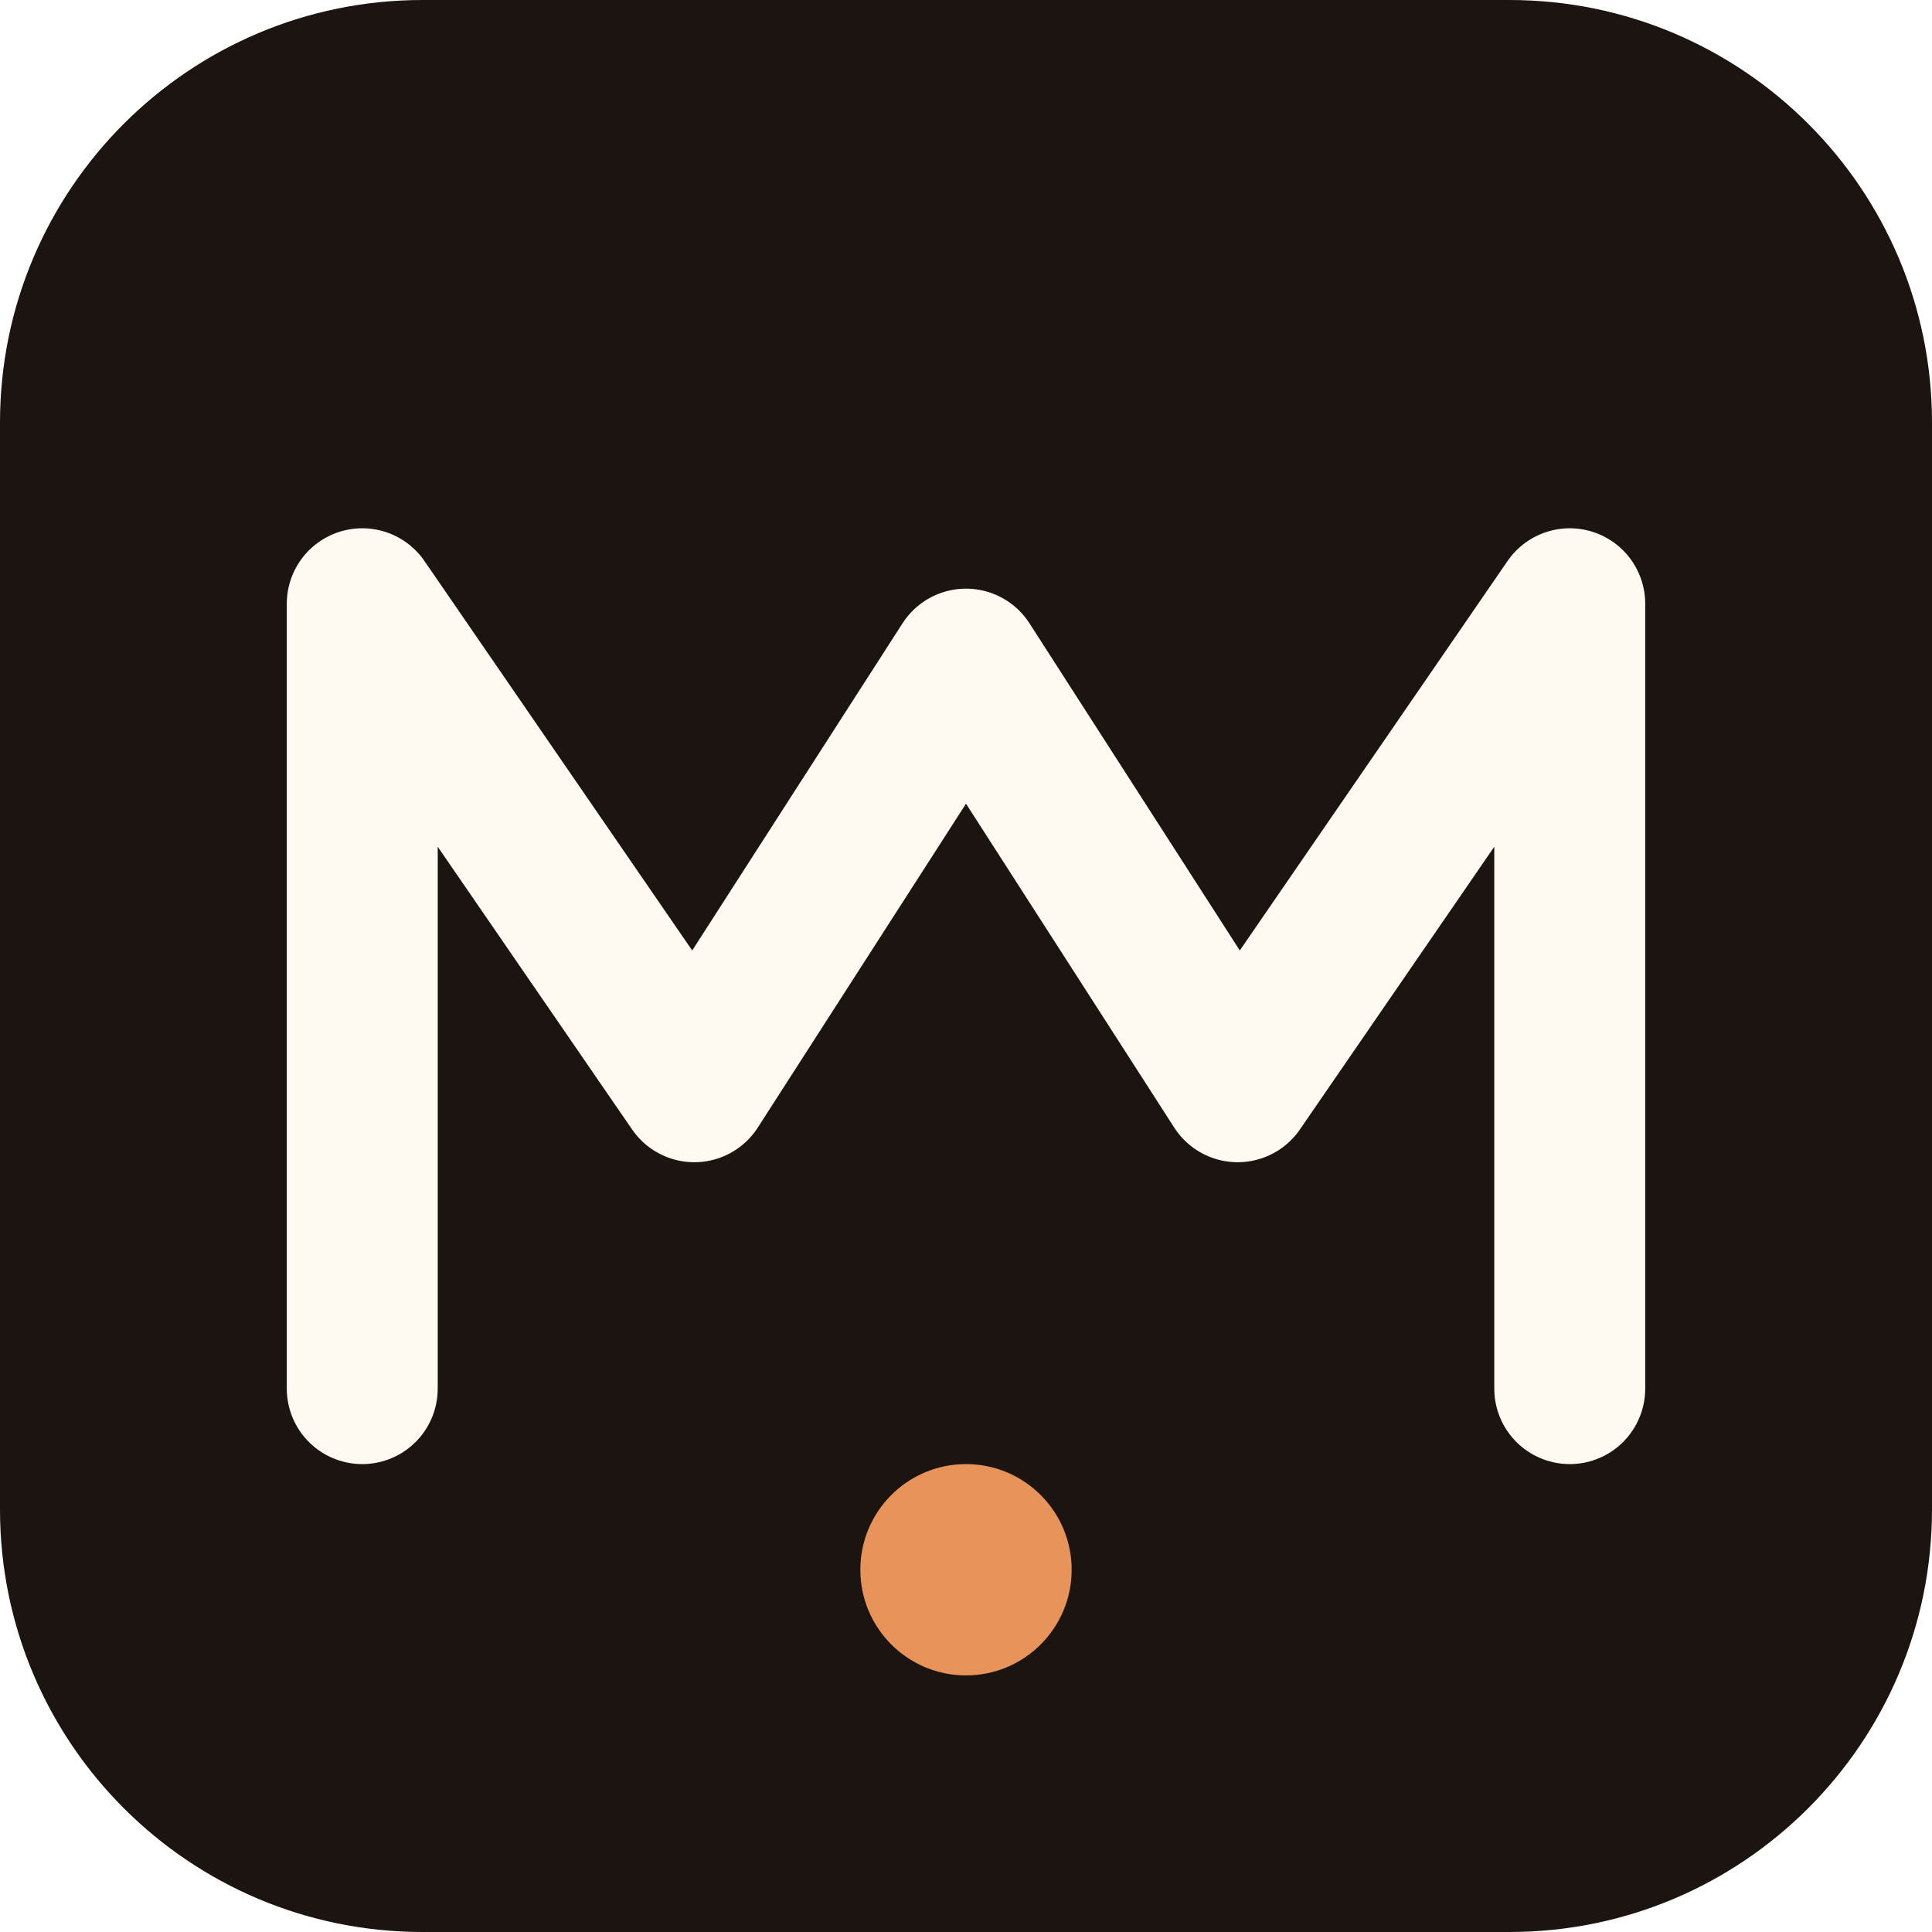
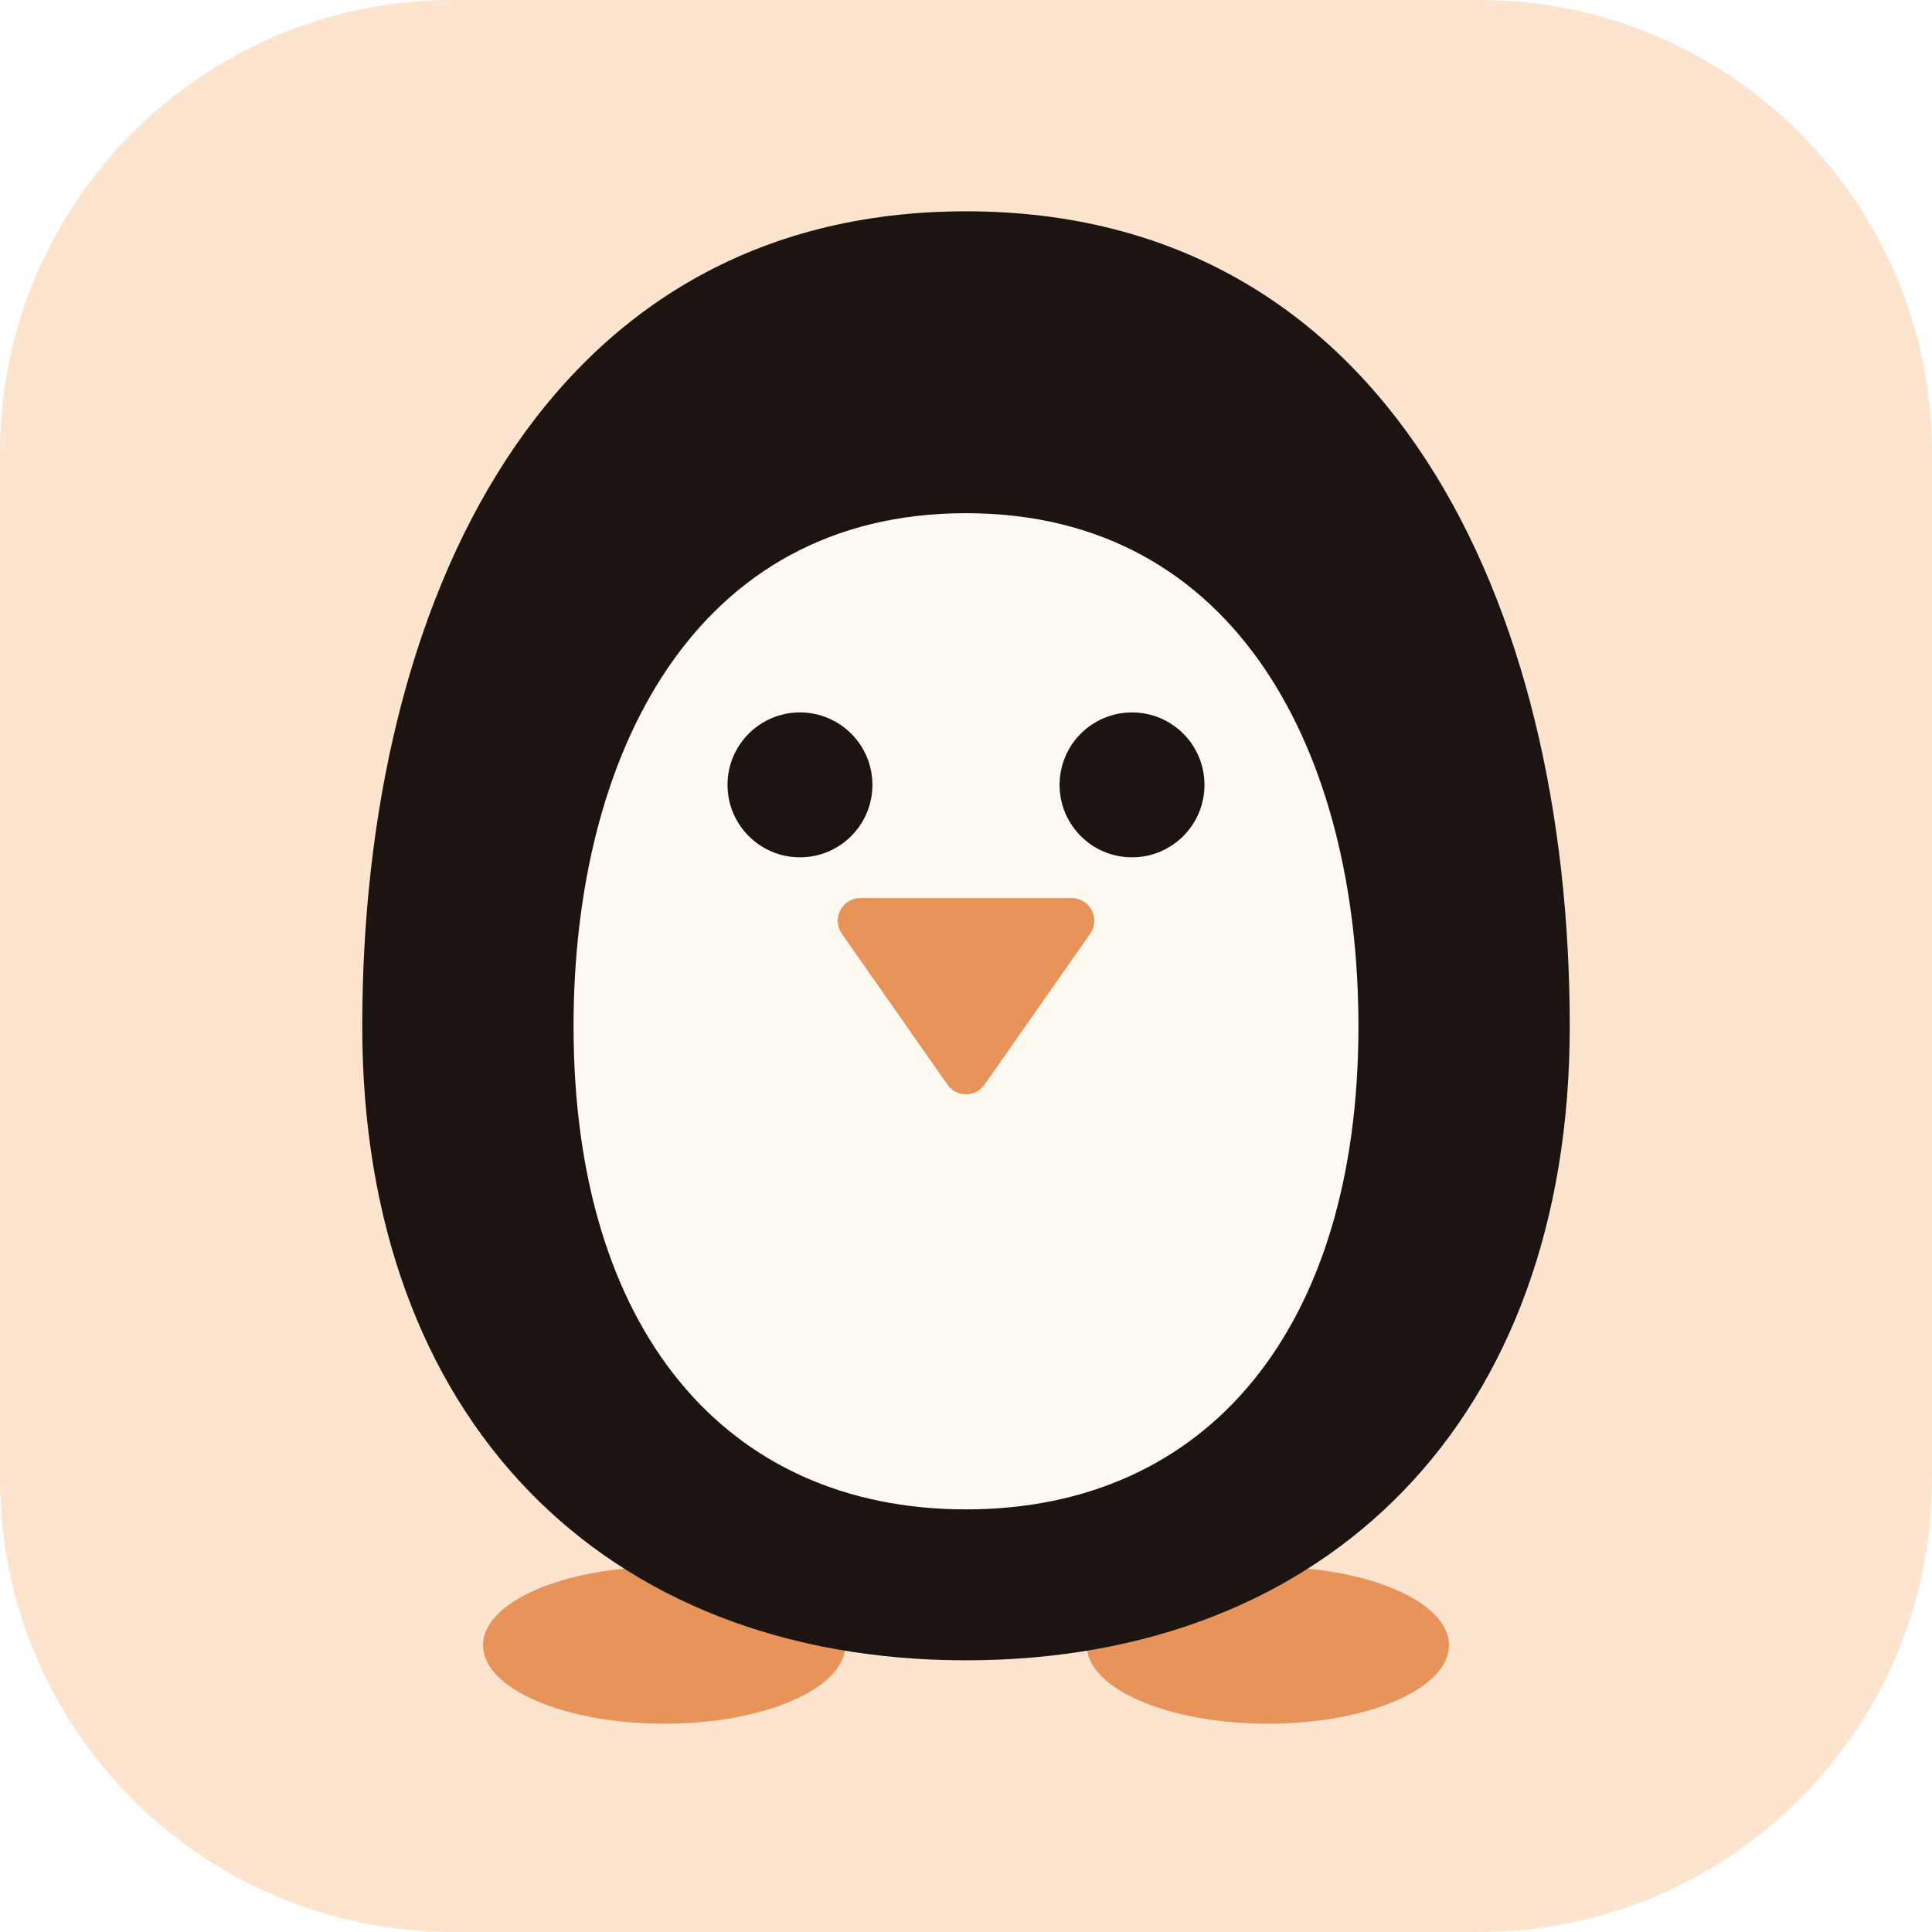
- <svg xmlns="http://www.w3.org/2000/svg" viewBox="0 0 64 64" width="64" height="64">
-   <rect width="64" height="64" rx="14" fill="#1C1410" />
-   <path d="M12 46 L12 20 L23 36 L32 22 L41 36 L52 20 L52 46" fill="none" stroke="#FFFAF1" stroke-width="5" stroke-linecap="round" stroke-linejoin="round" />
-   <circle cx="32" cy="52" r="3.5" fill="#E8935A" />
+ <svg xmlns="http://www.w3.org/2000/svg" viewBox="0 0 64 64">
+   <rect width="64" height="64" rx="15" fill="#FDE4CF" />
+   <ellipse cx="22" cy="54.5" rx="6" ry="2.6" fill="#E8935A" />
+   <ellipse cx="42" cy="54.5" rx="6" ry="2.6" fill="#E8935A" />
+   <path d="M32 7 C46 7 52 20 52 34 C52 47 44 55 32 55 C20 55 12 47 12 34 C12 20 18 7 32 7 Z" fill="#1C1410" />
+   <path d="M32 17 C41 17 45 25 45 34 C45 44 40 50 32 50 C24 50 19 44 19 34 C19 25 23 17 32 17 Z" fill="#FFFAF1" />
+   <circle cx="26.5" cy="26" r="2.4" fill="#1C1410" />
+   <circle cx="37.5" cy="26" r="2.4" fill="#1C1410" />
+   <path d="M28.5 30.5 L35.5 30.5 L32 35.5 Z" fill="#E8935A" stroke="#E8935A" stroke-width="1.5" stroke-linejoin="round" />
</svg>
